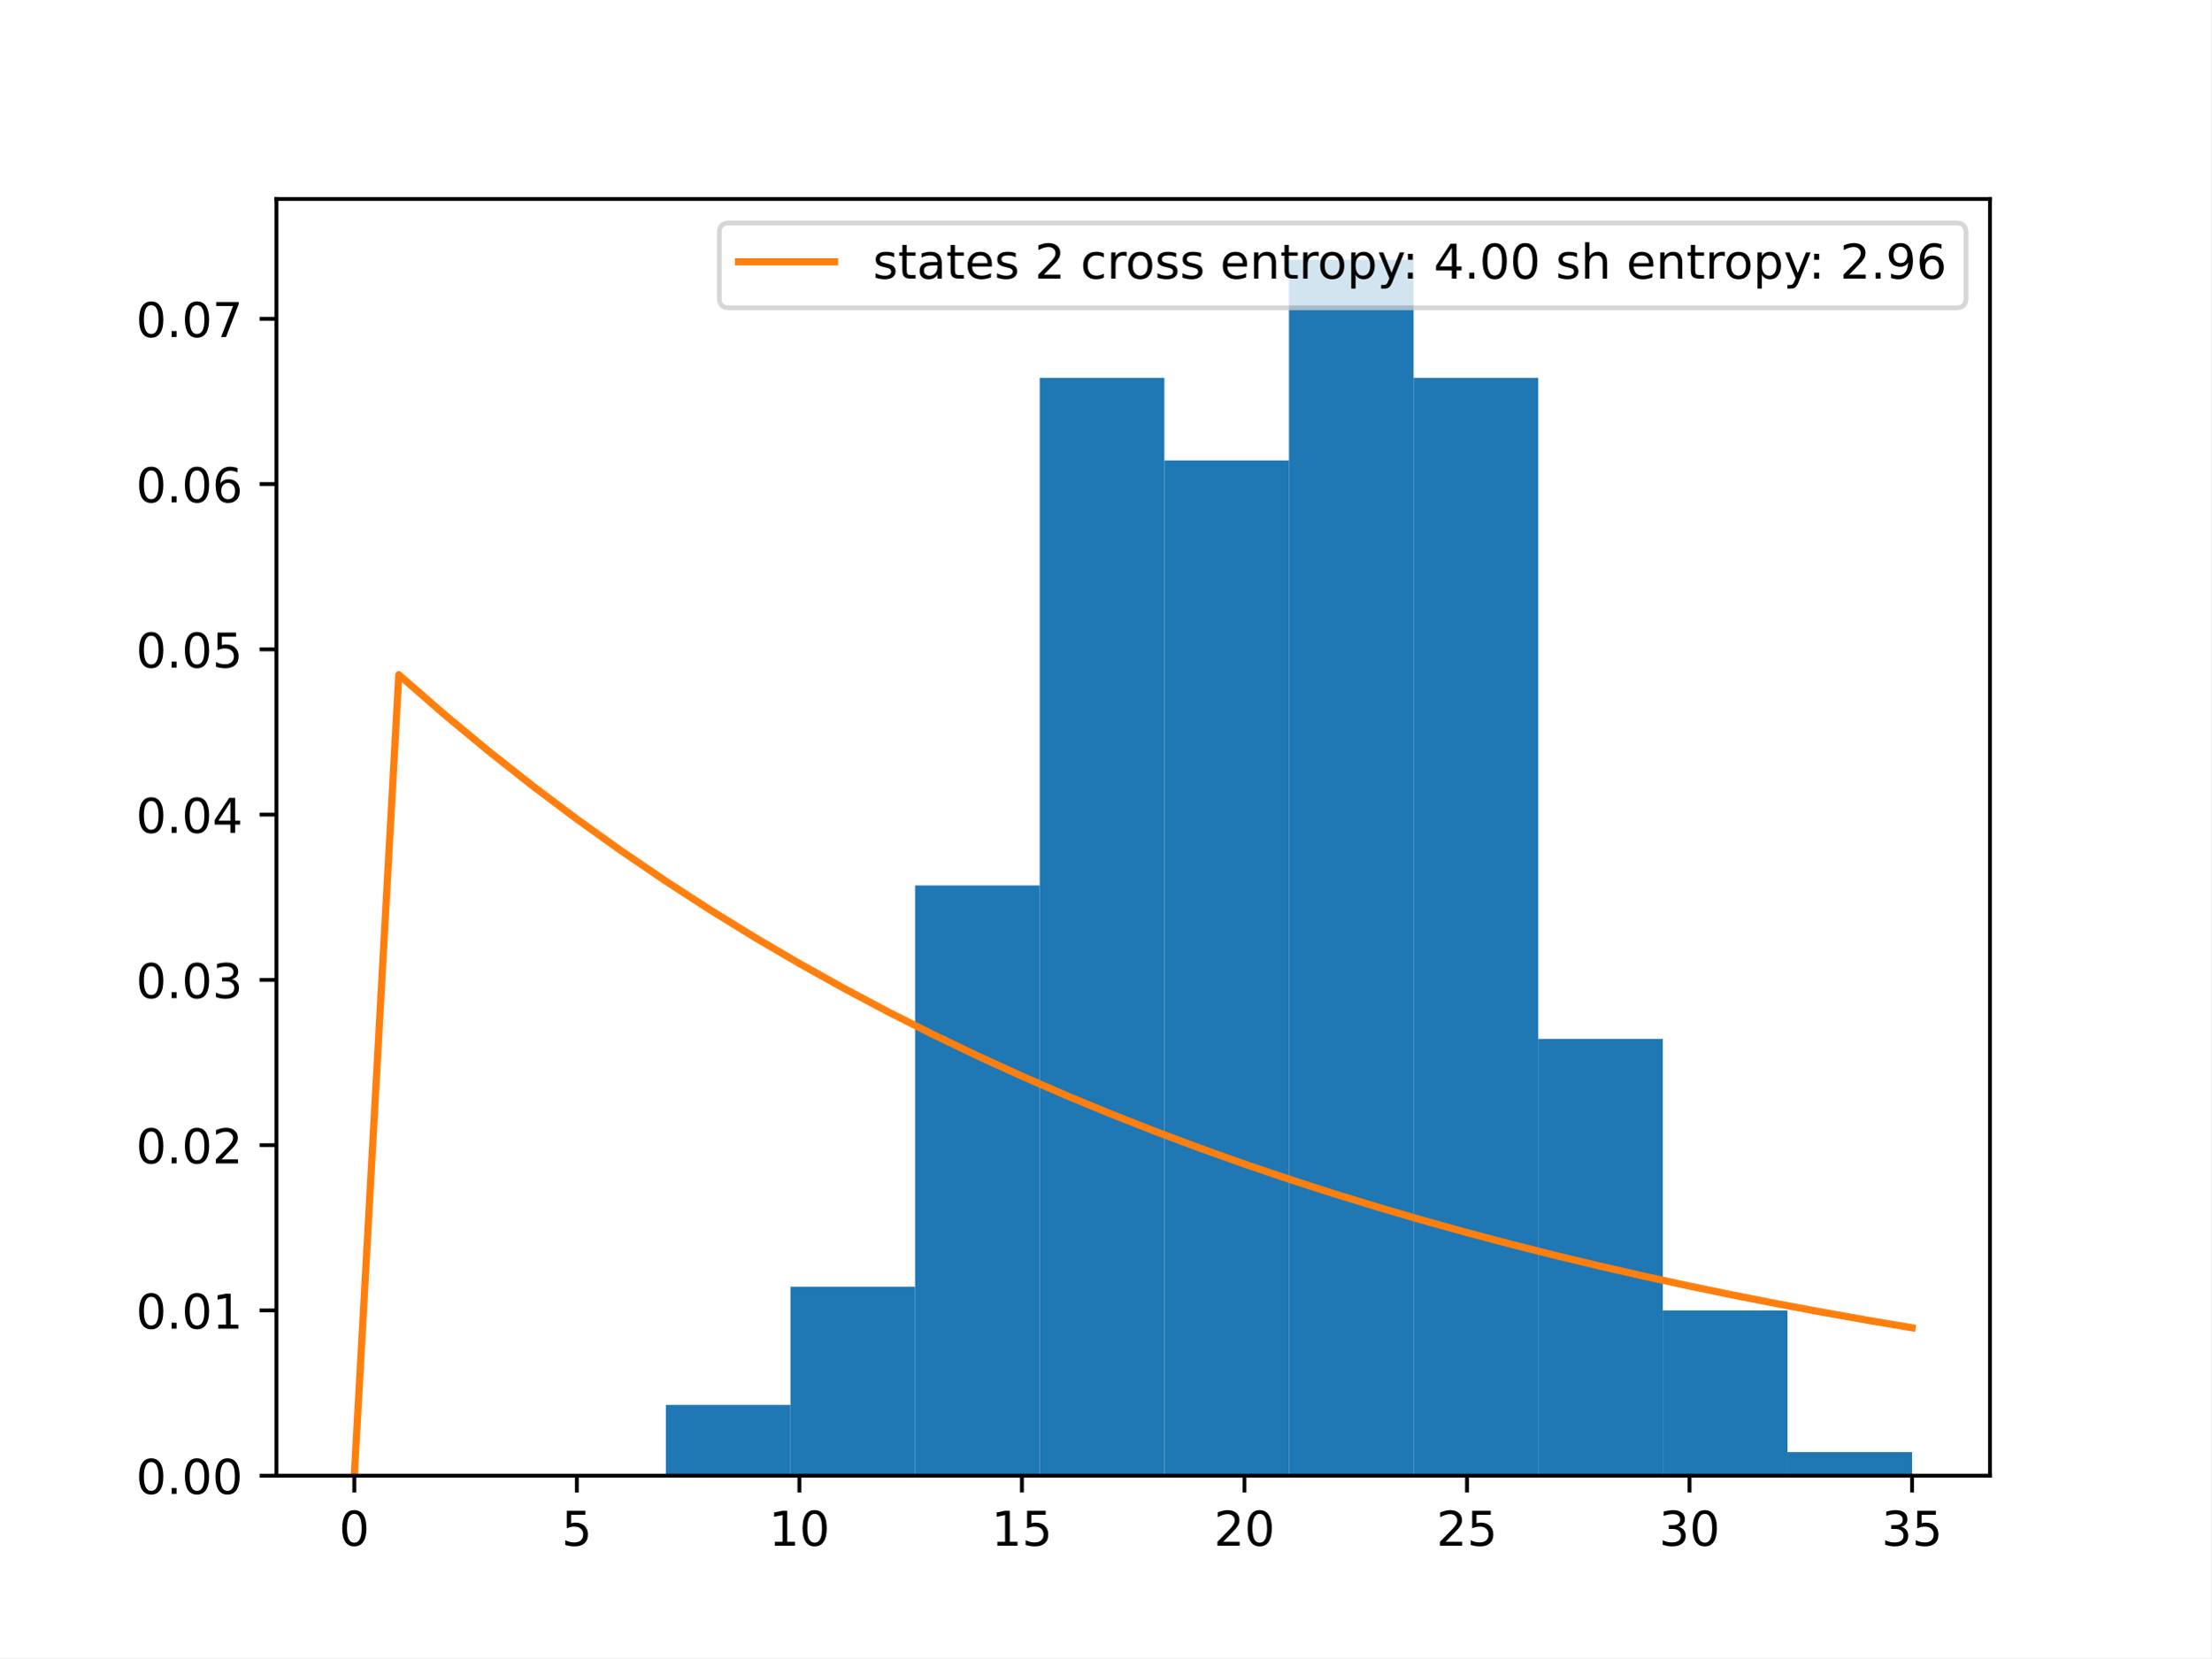
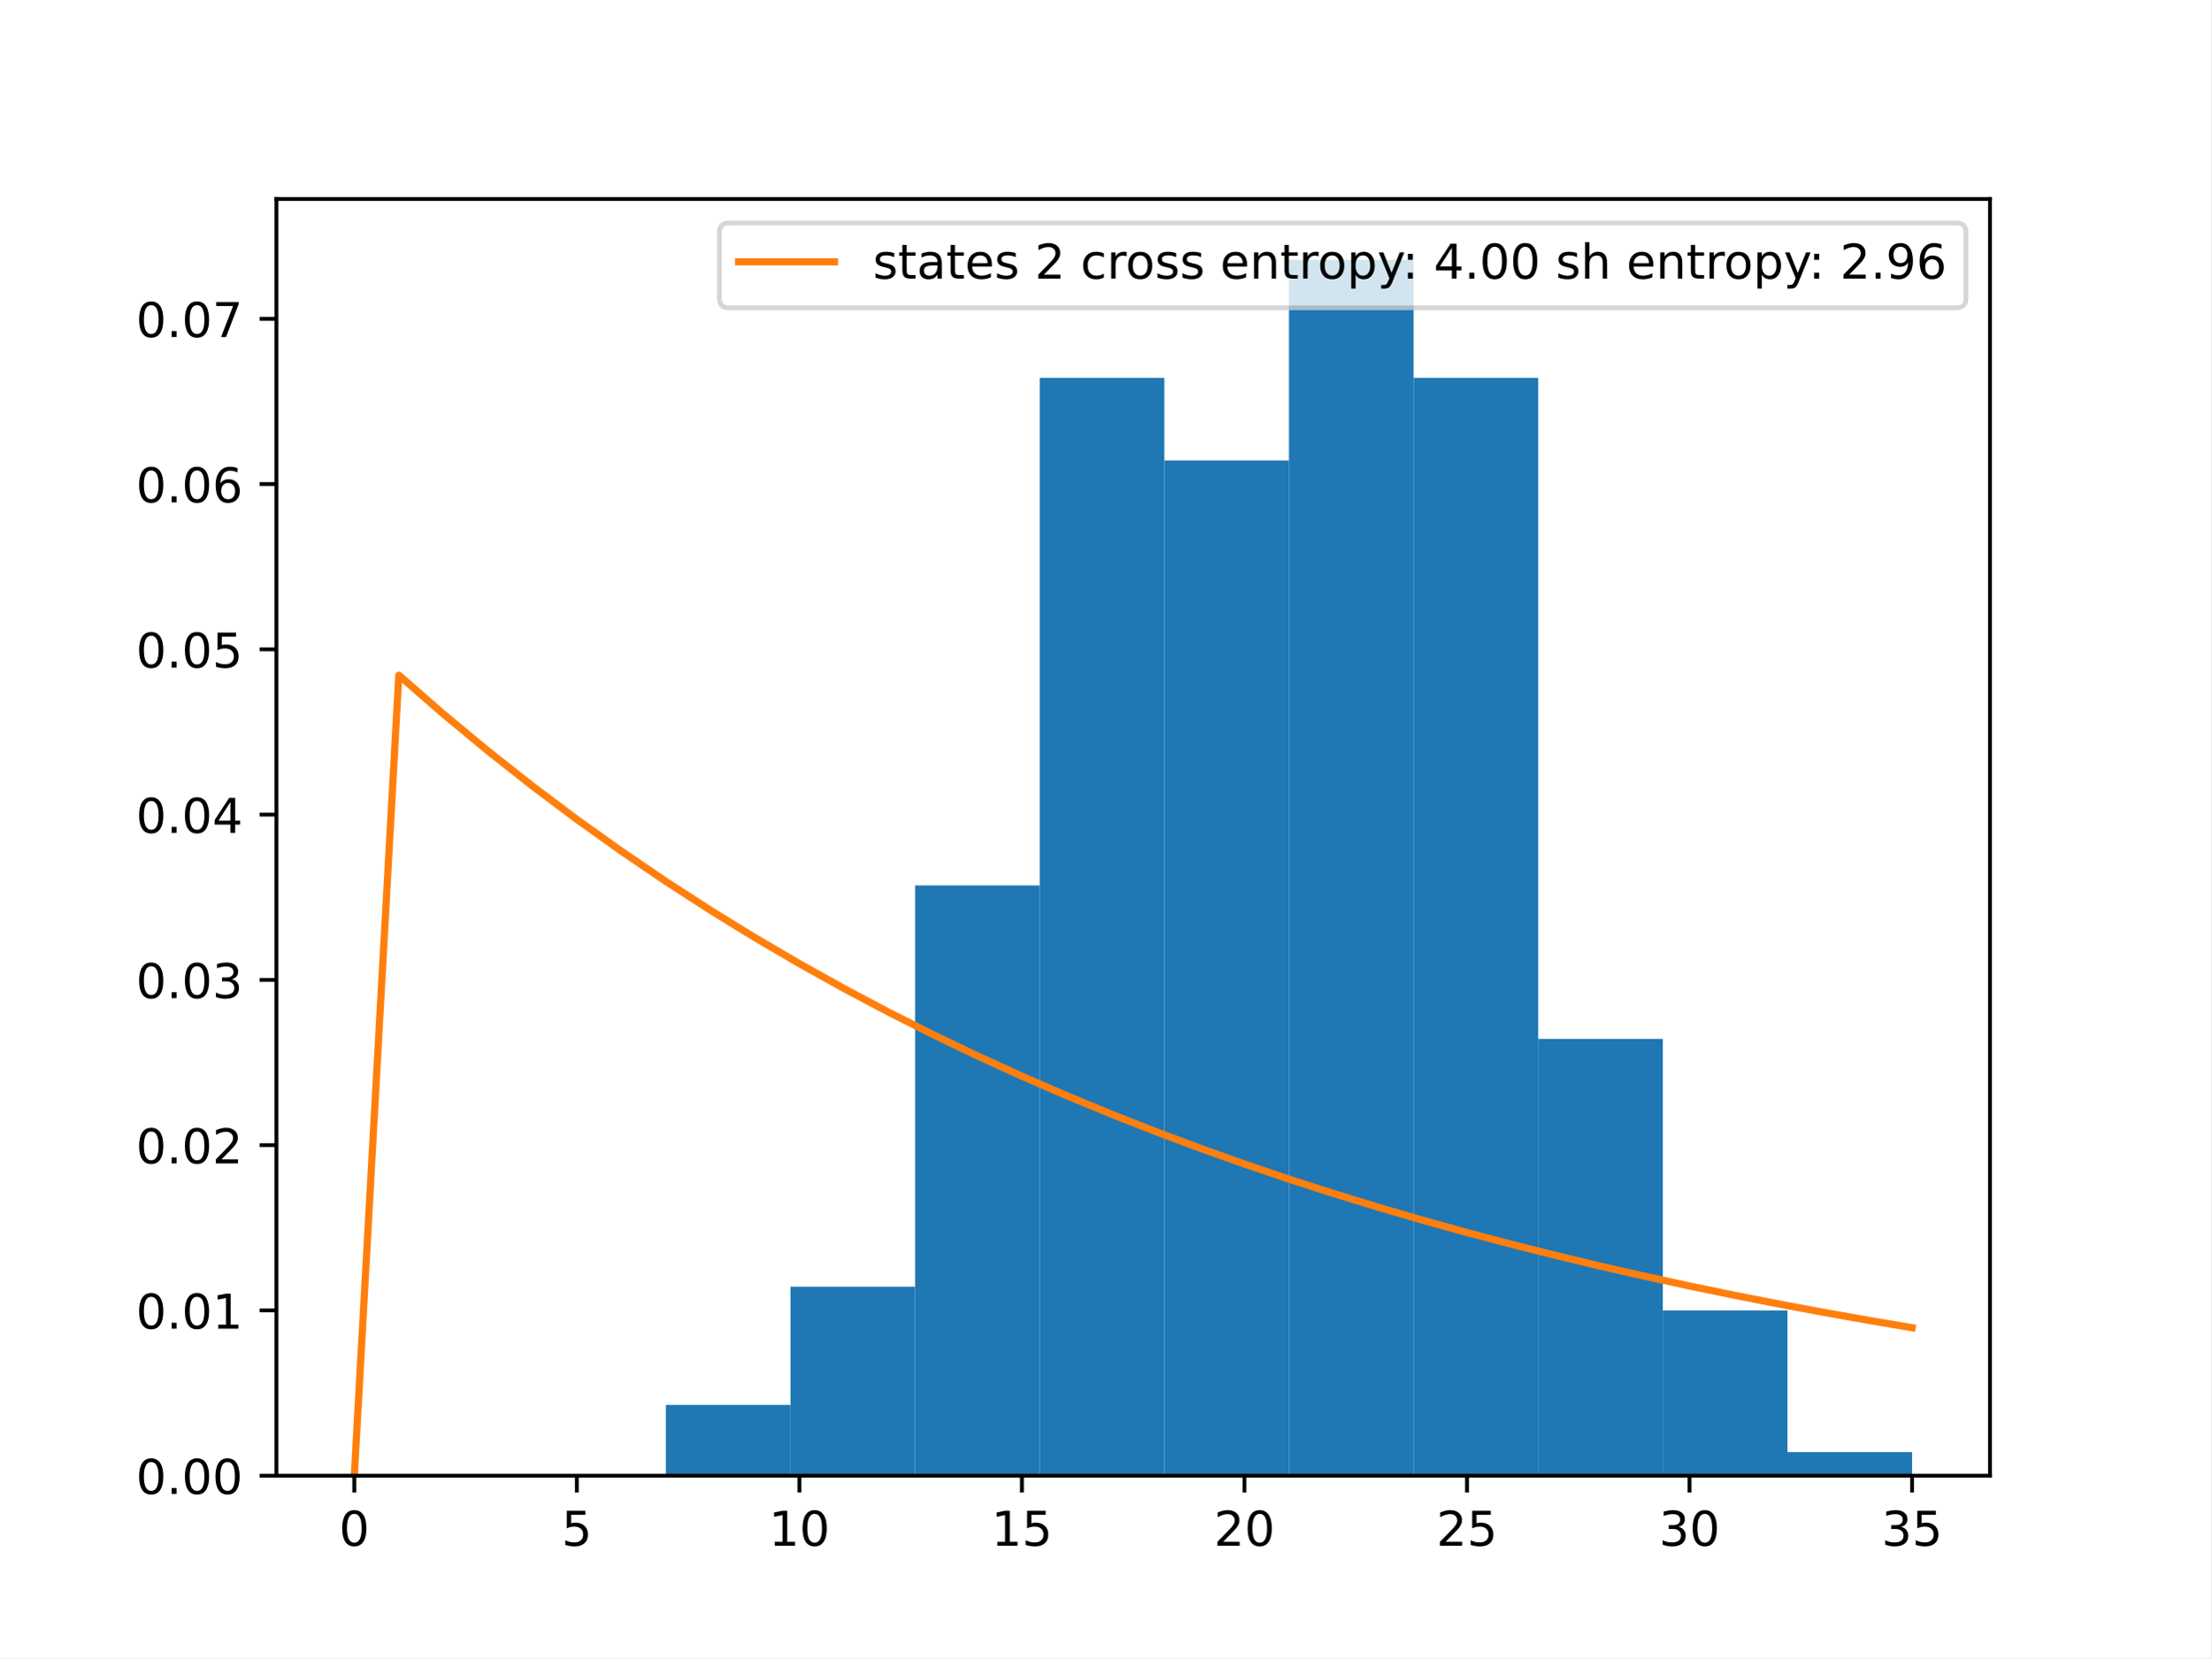
<svg xmlns="http://www.w3.org/2000/svg" xmlns:xlink="http://www.w3.org/1999/xlink" width="460.8pt" height="345.6pt" viewBox="0 0 460.8 345.6" version="1.1">
  <defs>
    <style type="text/css">*{stroke-linejoin: round; stroke-linecap: butt}</style>
  </defs>
  <g id="figure_1">
    <g id="patch_1">
      <path d="M 0 345.6  L 460.8 345.6  L 460.8 0  L 0 0  z " style="fill: #ffffff" />
    </g>
    <g id="axes_1">
      <g id="patch_2">
        <path d="M 57.6 307.584  L 414.72 307.584  L 414.72 41.472  L 57.6 41.472  z " style="fill: #ffffff" />
      </g>
      <g id="patch_3">
-         <path d="M 138.764 307.584  L 164.736 307.584  L 164.736 292.821  L 138.764 292.821  z " clip-path="url(#p21d760dafa)" style="fill: #1f77b4" />
+         <path d="M 138.764 307.584  L 164.736 307.584  L 164.736 292.821  L 138.764 292.821  z " clip-path="url(#p54629ae05d)" style="fill: #1f77b4" />
      </g>
      <g id="patch_4">
-         <path d="M 164.736 307.584  L 190.708 307.584  L 190.708 268.215  L 164.736 268.215  z " clip-path="url(#p21d760dafa)" style="fill: #1f77b4" />
+         <path d="M 164.736 307.584  L 190.708 307.584  L 190.708 268.215  L 164.736 268.215  z " clip-path="url(#p54629ae05d)" style="fill: #1f77b4" />
      </g>
      <g id="patch_5">
-         <path d="M 190.708 307.584  L 216.681 307.584  L 216.681 184.555  L 190.708 184.555  z " clip-path="url(#p21d760dafa)" style="fill: #1f77b4" />
+         <path d="M 190.708 307.584  L 216.681 307.584  L 216.681 184.555  L 190.708 184.555  z " clip-path="url(#p54629ae05d)" style="fill: #1f77b4" />
      </g>
      <g id="patch_6">
-         <path d="M 216.681 307.584  L 242.653 307.584  L 242.653 78.75  L 216.681 78.75  z " clip-path="url(#p21d760dafa)" style="fill: #1f77b4" />
+         <path d="M 216.681 307.584  L 242.653 307.584  L 242.653 78.75  L 216.681 78.75  z " clip-path="url(#p54629ae05d)" style="fill: #1f77b4" />
      </g>
      <g id="patch_7">
-         <path d="M 242.653 307.584  L 268.625 307.584  L 268.625 95.974  L 242.653 95.974  z " clip-path="url(#p21d760dafa)" style="fill: #1f77b4" />
+         <path d="M 242.653 307.584  L 268.625 307.584  L 268.625 95.974  L 242.653 95.974  z " clip-path="url(#p54629ae05d)" style="fill: #1f77b4" />
      </g>
      <g id="patch_8">
-         <path d="M 268.625 307.584  L 294.598 307.584  L 294.598 54.144  L 268.625 54.144  z " clip-path="url(#p21d760dafa)" style="fill: #1f77b4" />
+         <path d="M 268.625 307.584  L 294.598 307.584  L 294.598 54.144  L 268.625 54.144  z " clip-path="url(#p54629ae05d)" style="fill: #1f77b4" />
      </g>
      <g id="patch_9">
-         <path d="M 294.598 307.584  L 320.57 307.584  L 320.57 78.75  L 294.598 78.75  z " clip-path="url(#p21d760dafa)" style="fill: #1f77b4" />
+         <path d="M 294.598 307.584  L 320.57 307.584  L 320.57 78.75  L 294.598 78.75  z " clip-path="url(#p54629ae05d)" style="fill: #1f77b4" />
      </g>
      <g id="patch_10">
-         <path d="M 320.57 307.584  L 346.543 307.584  L 346.543 216.542  L 320.57 216.542  z " clip-path="url(#p21d760dafa)" style="fill: #1f77b4" />
+         <path d="M 320.57 307.584  L 346.543 307.584  L 346.543 216.542  L 320.57 216.542  z " clip-path="url(#p54629ae05d)" style="fill: #1f77b4" />
      </g>
      <g id="patch_11">
-         <path d="M 346.543 307.584  L 372.515 307.584  L 372.515 273.136  L 346.543 273.136  z " clip-path="url(#p21d760dafa)" style="fill: #1f77b4" />
+         <path d="M 346.543 307.584  L 372.515 307.584  L 372.515 273.136  L 346.543 273.136  z " clip-path="url(#p54629ae05d)" style="fill: #1f77b4" />
      </g>
      <g id="patch_12">
-         <path d="M 372.515 307.584  L 398.487 307.584  L 398.487 302.663  L 372.515 302.663  z " clip-path="url(#p21d760dafa)" style="fill: #1f77b4" />
+         <path d="M 372.515 307.584  L 398.487 307.584  L 398.487 302.663  L 372.515 302.663  z " clip-path="url(#p54629ae05d)" style="fill: #1f77b4" />
      </g>
      <g id="matplotlib.axis_1">
        <g id="xtick_1">
          <g id="line2d_1">
            <defs>
-               <path id="ma9434bed49" d="M 0 0  L 0 3.5  " style="stroke: #000000; stroke-width: 0.8" />
+               <path id="md9cc01bce8" d="M 0 0  L 0 3.5  " style="stroke: #000000; stroke-width: 0.8" />
            </defs>
            <g>
-               <use xlink:href="#ma9434bed49" x="73.833" y="307.584" style="stroke: #000000; stroke-width: 0.8" />
+               <use xlink:href="#md9cc01bce8" x="73.833" y="307.584" style="stroke: #000000; stroke-width: 0.8" />
            </g>
          </g>
          <g id="text_1">
            <g transform="translate(70.65148 322.1824) scale(0.1 -0.1)">
              <defs>
                <path id="DejaVuSans-30" d="M 2034 4250  Q 1547 4250 1301 3770  Q 1056 3291 1056 2328  Q 1056 1369 1301 889  Q 1547 409 2034 409  Q 2525 409 2770 889  Q 3016 1369 3016 2328  Q 3016 3291 2770 3770  Q 2525 4250 2034 4250  z M 2034 4750  Q 2819 4750 3233 4129  Q 3647 3509 3647 2328  Q 3647 1150 3233 529  Q 2819 -91 2034 -91  Q 1250 -91 836 529  Q 422 1150 422 2328  Q 422 3509 836 4129  Q 1250 4750 2034 4750  z " transform="scale(0.015625)" />
              </defs>
              <use xlink:href="#DejaVuSans-30" />
            </g>
          </g>
        </g>
        <g id="xtick_2">
          <g id="line2d_2">
            <g>
-               <use xlink:href="#ma9434bed49" x="120.212" y="307.584" style="stroke: #000000; stroke-width: 0.8" />
+               <use xlink:href="#md9cc01bce8" x="120.212" y="307.584" style="stroke: #000000; stroke-width: 0.8" />
            </g>
          </g>
          <g id="text_2">
            <g transform="translate(117.0307 322.1824) scale(0.1 -0.1)">
              <defs>
                <path id="DejaVuSans-35" d="M 691 4666  L 3169 4666  L 3169 4134  L 1269 4134  L 1269 2991  Q 1406 3038 1543 3061  Q 1681 3084 1819 3084  Q 2600 3084 3056 2656  Q 3513 2228 3513 1497  Q 3513 744 3044 326  Q 2575 -91 1722 -91  Q 1428 -91 1123 -41  Q 819 9 494 109  L 494 744  Q 775 591 1075 516  Q 1375 441 1709 441  Q 2250 441 2565 725  Q 2881 1009 2881 1497  Q 2881 1984 2565 2268  Q 2250 2553 1709 2553  Q 1456 2553 1204 2497  Q 953 2441 691 2322  L 691 4666  z " transform="scale(0.015625)" />
              </defs>
              <use xlink:href="#DejaVuSans-35" />
            </g>
          </g>
        </g>
        <g id="xtick_3">
          <g id="line2d_3">
            <g>
-               <use xlink:href="#ma9434bed49" x="166.591" y="307.584" style="stroke: #000000; stroke-width: 0.8" />
+               <use xlink:href="#md9cc01bce8" x="166.591" y="307.584" style="stroke: #000000; stroke-width: 0.8" />
            </g>
          </g>
          <g id="text_3">
            <g transform="translate(160.2287 322.1824) scale(0.1 -0.1)">
              <defs>
                <path id="DejaVuSans-31" d="M 794 531  L 1825 531  L 1825 4091  L 703 3866  L 703 4441  L 1819 4666  L 2450 4666  L 2450 531  L 3481 531  L 3481 0  L 794 0  L 794 531  z " transform="scale(0.015625)" />
              </defs>
              <use xlink:href="#DejaVuSans-31" />
              <use xlink:href="#DejaVuSans-30" x="63.623" />
            </g>
          </g>
        </g>
        <g id="xtick_4">
          <g id="line2d_4">
            <g>
-               <use xlink:href="#ma9434bed49" x="212.97" y="307.584" style="stroke: #000000; stroke-width: 0.8" />
+               <use xlink:href="#md9cc01bce8" x="212.97" y="307.584" style="stroke: #000000; stroke-width: 0.8" />
            </g>
          </g>
          <g id="text_4">
            <g transform="translate(206.6079 322.1824) scale(0.1 -0.1)">
              <use xlink:href="#DejaVuSans-31" />
              <use xlink:href="#DejaVuSans-35" x="63.623" />
            </g>
          </g>
        </g>
        <g id="xtick_5">
          <g id="line2d_5">
            <g>
-               <use xlink:href="#ma9434bed49" x="259.35" y="307.584" style="stroke: #000000; stroke-width: 0.8" />
+               <use xlink:href="#md9cc01bce8" x="259.35" y="307.584" style="stroke: #000000; stroke-width: 0.8" />
            </g>
          </g>
          <g id="text_5">
            <g transform="translate(252.9871 322.1824) scale(0.1 -0.1)">
              <defs>
                <path id="DejaVuSans-32" d="M 1228 531  L 3431 531  L 3431 0  L 469 0  L 469 531  Q 828 903 1448 1529  Q 2069 2156 2228 2338  Q 2531 2678 2651 2914  Q 2772 3150 2772 3378  Q 2772 3750 2511 3984  Q 2250 4219 1831 4219  Q 1534 4219 1204 4116  Q 875 4013 500 3803  L 500 4441  Q 881 4594 1212 4672  Q 1544 4750 1819 4750  Q 2544 4750 2975 4387  Q 3406 4025 3406 3419  Q 3406 3131 3298 2873  Q 3191 2616 2906 2266  Q 2828 2175 2409 1742  Q 1991 1309 1228 531  z " transform="scale(0.015625)" />
              </defs>
              <use xlink:href="#DejaVuSans-32" />
              <use xlink:href="#DejaVuSans-30" x="63.623" />
            </g>
          </g>
        </g>
        <g id="xtick_6">
          <g id="line2d_6">
            <g>
-               <use xlink:href="#ma9434bed49" x="305.729" y="307.584" style="stroke: #000000; stroke-width: 0.8" />
+               <use xlink:href="#md9cc01bce8" x="305.729" y="307.584" style="stroke: #000000; stroke-width: 0.8" />
            </g>
          </g>
          <g id="text_6">
            <g transform="translate(299.3663 322.1824) scale(0.1 -0.1)">
              <use xlink:href="#DejaVuSans-32" />
              <use xlink:href="#DejaVuSans-35" x="63.623" />
            </g>
          </g>
        </g>
        <g id="xtick_7">
          <g id="line2d_7">
            <g>
-               <use xlink:href="#ma9434bed49" x="352.108" y="307.584" style="stroke: #000000; stroke-width: 0.8" />
+               <use xlink:href="#md9cc01bce8" x="352.108" y="307.584" style="stroke: #000000; stroke-width: 0.8" />
            </g>
          </g>
          <g id="text_7">
            <g transform="translate(345.7456 322.1824) scale(0.1 -0.1)">
              <defs>
                <path id="DejaVuSans-33" d="M 2597 2516  Q 3050 2419 3304 2112  Q 3559 1806 3559 1356  Q 3559 666 3084 287  Q 2609 -91 1734 -91  Q 1441 -91 1130 -33  Q 819 25 488 141  L 488 750  Q 750 597 1062 519  Q 1375 441 1716 441  Q 2309 441 2620 675  Q 2931 909 2931 1356  Q 2931 1769 2642 2001  Q 2353 2234 1838 2234  L 1294 2234  L 1294 2753  L 1863 2753  Q 2328 2753 2575 2939  Q 2822 3125 2822 3475  Q 2822 3834 2567 4026  Q 2313 4219 1838 4219  Q 1578 4219 1281 4162  Q 984 4106 628 3988  L 628 4550  Q 988 4650 1302 4700  Q 1616 4750 1894 4750  Q 2613 4750 3031 4423  Q 3450 4097 3450 3541  Q 3450 3153 3228 2886  Q 3006 2619 2597 2516  z " transform="scale(0.015625)" />
              </defs>
              <use xlink:href="#DejaVuSans-33" />
              <use xlink:href="#DejaVuSans-30" x="63.623" />
            </g>
          </g>
        </g>
        <g id="xtick_8">
          <g id="line2d_8">
            <g>
-               <use xlink:href="#ma9434bed49" x="398.487" y="307.584" style="stroke: #000000; stroke-width: 0.8" />
+               <use xlink:href="#md9cc01bce8" x="398.487" y="307.584" style="stroke: #000000; stroke-width: 0.8" />
            </g>
          </g>
          <g id="text_8">
            <g transform="translate(392.1248 322.1824) scale(0.1 -0.1)">
              <use xlink:href="#DejaVuSans-33" />
              <use xlink:href="#DejaVuSans-35" x="63.623" />
            </g>
          </g>
        </g>
      </g>
      <g id="matplotlib.axis_2">
        <g id="ytick_1">
          <g id="line2d_9">
            <defs>
-               <path id="m28b601e8d0" d="M 0 0  L -3.5 0  " style="stroke: #000000; stroke-width: 0.8" />
+               <path id="m43caa43193" d="M 0 0  L -3.5 0  " style="stroke: #000000; stroke-width: 0.8" />
            </defs>
            <g>
-               <use xlink:href="#m28b601e8d0" x="57.6" y="307.584" style="stroke: #000000; stroke-width: 0.8" />
+               <use xlink:href="#m43caa43193" x="57.6" y="307.584" style="stroke: #000000; stroke-width: 0.8" />
            </g>
          </g>
          <g id="text_9">
            <g transform="translate(28.33438 311.3832) scale(0.1 -0.1)">
              <defs>
                <path id="DejaVuSans-2e" d="M 684 794  L 1344 794  L 1344 0  L 684 0  L 684 794  z " transform="scale(0.015625)" />
              </defs>
              <use xlink:href="#DejaVuSans-30" />
              <use xlink:href="#DejaVuSans-2e" x="63.623" />
              <use xlink:href="#DejaVuSans-30" x="95.41" />
              <use xlink:href="#DejaVuSans-30" x="159.033" />
            </g>
          </g>
        </g>
        <g id="ytick_2">
          <g id="line2d_10">
            <g>
-               <use xlink:href="#m28b601e8d0" x="57.6" y="273.136" style="stroke: #000000; stroke-width: 0.8" />
+               <use xlink:href="#m43caa43193" x="57.6" y="273.136" style="stroke: #000000; stroke-width: 0.8" />
            </g>
          </g>
          <g id="text_10">
            <g transform="translate(28.33438 276.9351) scale(0.1 -0.1)">
              <use xlink:href="#DejaVuSans-30" />
              <use xlink:href="#DejaVuSans-2e" x="63.623" />
              <use xlink:href="#DejaVuSans-30" x="95.41" />
              <use xlink:href="#DejaVuSans-31" x="159.033" />
            </g>
          </g>
        </g>
        <g id="ytick_3">
          <g id="line2d_11">
            <g>
-               <use xlink:href="#m28b601e8d0" x="57.6" y="238.688" style="stroke: #000000; stroke-width: 0.8" />
+               <use xlink:href="#m43caa43193" x="57.6" y="238.688" style="stroke: #000000; stroke-width: 0.8" />
            </g>
          </g>
          <g id="text_11">
            <g transform="translate(28.33438 242.4869) scale(0.1 -0.1)">
              <use xlink:href="#DejaVuSans-30" />
              <use xlink:href="#DejaVuSans-2e" x="63.623" />
              <use xlink:href="#DejaVuSans-30" x="95.41" />
              <use xlink:href="#DejaVuSans-32" x="159.033" />
            </g>
          </g>
        </g>
        <g id="ytick_4">
          <g id="line2d_12">
            <g>
-               <use xlink:href="#m28b601e8d0" x="57.6" y="204.24" style="stroke: #000000; stroke-width: 0.8" />
+               <use xlink:href="#m43caa43193" x="57.6" y="204.24" style="stroke: #000000; stroke-width: 0.8" />
            </g>
          </g>
          <g id="text_12">
            <g transform="translate(28.33438 208.0388) scale(0.1 -0.1)">
              <use xlink:href="#DejaVuSans-30" />
              <use xlink:href="#DejaVuSans-2e" x="63.623" />
              <use xlink:href="#DejaVuSans-30" x="95.41" />
              <use xlink:href="#DejaVuSans-33" x="159.033" />
            </g>
          </g>
        </g>
        <g id="ytick_5">
          <g id="line2d_13">
            <g>
-               <use xlink:href="#m28b601e8d0" x="57.6" y="169.791" style="stroke: #000000; stroke-width: 0.8" />
+               <use xlink:href="#m43caa43193" x="57.6" y="169.791" style="stroke: #000000; stroke-width: 0.8" />
            </g>
          </g>
          <g id="text_13">
            <g transform="translate(28.33438 173.5906) scale(0.1 -0.1)">
              <defs>
                <path id="DejaVuSans-34" d="M 2419 4116  L 825 1625  L 2419 1625  L 2419 4116  z M 2253 4666  L 3047 4666  L 3047 1625  L 3713 1625  L 3713 1100  L 3047 1100  L 3047 0  L 2419 0  L 2419 1100  L 313 1100  L 313 1709  L 2253 4666  z " transform="scale(0.015625)" />
              </defs>
              <use xlink:href="#DejaVuSans-30" />
              <use xlink:href="#DejaVuSans-2e" x="63.623" />
              <use xlink:href="#DejaVuSans-30" x="95.41" />
              <use xlink:href="#DejaVuSans-34" x="159.033" />
            </g>
          </g>
        </g>
        <g id="ytick_6">
          <g id="line2d_14">
            <g>
-               <use xlink:href="#m28b601e8d0" x="57.6" y="135.343" style="stroke: #000000; stroke-width: 0.8" />
+               <use xlink:href="#m43caa43193" x="57.6" y="135.343" style="stroke: #000000; stroke-width: 0.8" />
            </g>
          </g>
          <g id="text_14">
            <g transform="translate(28.33438 139.1424) scale(0.1 -0.1)">
              <use xlink:href="#DejaVuSans-30" />
              <use xlink:href="#DejaVuSans-2e" x="63.623" />
              <use xlink:href="#DejaVuSans-30" x="95.41" />
              <use xlink:href="#DejaVuSans-35" x="159.033" />
            </g>
          </g>
        </g>
        <g id="ytick_7">
          <g id="line2d_15">
            <g>
-               <use xlink:href="#m28b601e8d0" x="57.6" y="100.895" style="stroke: #000000; stroke-width: 0.8" />
+               <use xlink:href="#m43caa43193" x="57.6" y="100.895" style="stroke: #000000; stroke-width: 0.8" />
            </g>
          </g>
          <g id="text_15">
            <g transform="translate(28.33438 104.6943) scale(0.1 -0.1)">
              <defs>
                <path id="DejaVuSans-36" d="M 2113 2584  Q 1688 2584 1439 2293  Q 1191 2003 1191 1497  Q 1191 994 1439 701  Q 1688 409 2113 409  Q 2538 409 2786 701  Q 3034 994 3034 1497  Q 3034 2003 2786 2293  Q 2538 2584 2113 2584  z M 3366 4563  L 3366 3988  Q 3128 4100 2886 4159  Q 2644 4219 2406 4219  Q 1781 4219 1451 3797  Q 1122 3375 1075 2522  Q 1259 2794 1537 2939  Q 1816 3084 2150 3084  Q 2853 3084 3261 2657  Q 3669 2231 3669 1497  Q 3669 778 3244 343  Q 2819 -91 2113 -91  Q 1303 -91 875 529  Q 447 1150 447 2328  Q 447 3434 972 4092  Q 1497 4750 2381 4750  Q 2619 4750 2861 4703  Q 3103 4656 3366 4563  z " transform="scale(0.015625)" />
              </defs>
              <use xlink:href="#DejaVuSans-30" />
              <use xlink:href="#DejaVuSans-2e" x="63.623" />
              <use xlink:href="#DejaVuSans-30" x="95.41" />
              <use xlink:href="#DejaVuSans-36" x="159.033" />
            </g>
          </g>
        </g>
        <g id="ytick_8">
          <g id="line2d_16">
            <g>
-               <use xlink:href="#m28b601e8d0" x="57.6" y="66.447" style="stroke: #000000; stroke-width: 0.8" />
+               <use xlink:href="#m43caa43193" x="57.6" y="66.447" style="stroke: #000000; stroke-width: 0.8" />
            </g>
          </g>
          <g id="text_16">
            <g transform="translate(28.33438 70.24613) scale(0.1 -0.1)">
              <defs>
                <path id="DejaVuSans-37" d="M 525 4666  L 3525 4666  L 3525 4397  L 1831 0  L 1172 0  L 2766 4134  L 525 4134  L 525 4666  z " transform="scale(0.015625)" />
              </defs>
              <use xlink:href="#DejaVuSans-30" />
              <use xlink:href="#DejaVuSans-2e" x="63.623" />
              <use xlink:href="#DejaVuSans-30" x="95.41" />
              <use xlink:href="#DejaVuSans-37" x="159.033" />
            </g>
          </g>
        </g>
      </g>
      <g id="line2d_17">
-         <path d="M 73.833 307.584  L 83.109 140.63  L 92.384 148.722  L 101.66 156.423  L 110.936 163.75  L 120.212 170.721  L 129.488 177.355  L 138.764 183.667  L 148.039 189.674  L 157.315 195.389  L 166.591 200.827  L 175.867 206.002  L 185.143 210.926  L 194.419 215.611  L 203.695 220.069  L 212.97 224.311  L 222.246 228.347  L 231.522 232.188  L 240.798 235.842  L 250.074 239.32  L 259.35 242.629  L 268.625 245.777  L 277.901 248.773  L 287.177 251.623  L 296.453 254.336  L 305.729 256.917  L 315.005 259.373  L 324.281 261.71  L 333.556 263.933  L 342.832 266.049  L 352.108 268.062  L 361.384 269.978  L 370.66 271.801  L 379.936 273.535  L 389.211 275.186  L 398.487 276.756  " clip-path="url(#p21d760dafa)" style="fill: none; stroke: #ff7f0e; stroke-width: 1.5; stroke-linecap: square" />
+         <path d="M 73.833 307.584  L 83.109 140.727  L 92.384 148.809  L 101.66 156.5  L 110.936 163.818  L 120.212 170.781  L 129.488 177.408  L 138.764 183.713  L 148.039 189.713  L 157.315 195.423  L 166.591 200.855  L 175.867 206.025  L 185.143 210.944  L 194.419 215.625  L 203.695 220.08  L 212.97 224.318  L 222.246 228.351  L 231.522 232.189  L 240.798 235.841  L 250.074 239.316  L 259.35 242.623  L 268.625 245.769  L 277.901 248.763  L 287.177 251.613  L 296.453 254.324  L 305.729 256.904  L 315.005 259.358  L 324.281 261.694  L 333.556 263.917  L 342.832 266.032  L 352.108 268.045  L 361.384 269.96  L 370.66 271.782  L 379.936 273.517  L 389.211 275.167  L 398.487 276.737  " clip-path="url(#p54629ae05d)" style="fill: none; stroke: #ff7f0e; stroke-width: 1.5; stroke-linecap: square" />
      </g>
      <g id="patch_13">
        <path d="M 57.6 307.584  L 57.6 41.472  " style="fill: none; stroke: #000000; stroke-width: 0.8; stroke-linejoin: miter; stroke-linecap: square" />
      </g>
      <g id="patch_14">
        <path d="M 414.72 307.584  L 414.72 41.472  " style="fill: none; stroke: #000000; stroke-width: 0.8; stroke-linejoin: miter; stroke-linecap: square" />
      </g>
      <g id="patch_15">
        <path d="M 57.6 307.584  L 414.72 307.584  " style="fill: none; stroke: #000000; stroke-width: 0.8; stroke-linejoin: miter; stroke-linecap: square" />
      </g>
      <g id="patch_16">
        <path d="M 57.6 41.472  L 414.72 41.472  " style="fill: none; stroke: #000000; stroke-width: 0.8; stroke-linejoin: miter; stroke-linecap: square" />
      </g>
      <g id="legend_1">
        <g id="patch_17">
          <path d="M 151.917 64.15  L 407.72 64.15  Q 409.72 64.15 409.72 62.15  L 409.72 48.472  Q 409.72 46.472 407.72 46.472  L 151.917 46.472  Q 149.917 46.472 149.917 48.472  L 149.917 62.15  Q 149.917 64.15 151.917 64.15  z " style="fill: #ffffff; opacity: 0.8; stroke: #cccccc; stroke-linejoin: miter" />
        </g>
        <g id="line2d_18">
          <path d="M 153.917 54.57  L 163.917 54.57  L 173.917 54.57  " style="fill: none; stroke: #ff7f0e; stroke-width: 1.5; stroke-linecap: square" />
        </g>
        <g id="text_17">
          <g transform="translate(181.9169 58.07044) scale(0.1 -0.1)">
            <defs>
              <path id="DejaVuSans-73" d="M 2834 3397  L 2834 2853  Q 2591 2978 2328 3040  Q 2066 3103 1784 3103  Q 1356 3103 1142 2972  Q 928 2841 928 2578  Q 928 2378 1081 2264  Q 1234 2150 1697 2047  L 1894 2003  Q 2506 1872 2764 1633  Q 3022 1394 3022 966  Q 3022 478 2636 193  Q 2250 -91 1575 -91  Q 1294 -91 989 -36  Q 684 19 347 128  L 347 722  Q 666 556 975 473  Q 1284 391 1588 391  Q 1994 391 2212 530  Q 2431 669 2431 922  Q 2431 1156 2273 1281  Q 2116 1406 1581 1522  L 1381 1569  Q 847 1681 609 1914  Q 372 2147 372 2553  Q 372 3047 722 3315  Q 1072 3584 1716 3584  Q 2034 3584 2315 3537  Q 2597 3491 2834 3397  z " transform="scale(0.015625)" />
              <path id="DejaVuSans-74" d="M 1172 4494  L 1172 3500  L 2356 3500  L 2356 3053  L 1172 3053  L 1172 1153  Q 1172 725 1289 603  Q 1406 481 1766 481  L 2356 481  L 2356 0  L 1766 0  Q 1100 0 847 248  Q 594 497 594 1153  L 594 3053  L 172 3053  L 172 3500  L 594 3500  L 594 4494  L 1172 4494  z " transform="scale(0.015625)" />
              <path id="DejaVuSans-61" d="M 2194 1759  Q 1497 1759 1228 1600  Q 959 1441 959 1056  Q 959 750 1161 570  Q 1363 391 1709 391  Q 2188 391 2477 730  Q 2766 1069 2766 1631  L 2766 1759  L 2194 1759  z M 3341 1997  L 3341 0  L 2766 0  L 2766 531  Q 2569 213 2275 61  Q 1981 -91 1556 -91  Q 1019 -91 701 211  Q 384 513 384 1019  Q 384 1609 779 1909  Q 1175 2209 1959 2209  L 2766 2209  L 2766 2266  Q 2766 2663 2505 2880  Q 2244 3097 1772 3097  Q 1472 3097 1187 3025  Q 903 2953 641 2809  L 641 3341  Q 956 3463 1253 3523  Q 1550 3584 1831 3584  Q 2591 3584 2966 3190  Q 3341 2797 3341 1997  z " transform="scale(0.015625)" />
              <path id="DejaVuSans-65" d="M 3597 1894  L 3597 1613  L 953 1613  Q 991 1019 1311 708  Q 1631 397 2203 397  Q 2534 397 2845 478  Q 3156 559 3463 722  L 3463 178  Q 3153 47 2828 -22  Q 2503 -91 2169 -91  Q 1331 -91 842 396  Q 353 884 353 1716  Q 353 2575 817 3079  Q 1281 3584 2069 3584  Q 2775 3584 3186 3129  Q 3597 2675 3597 1894  z M 3022 2063  Q 3016 2534 2758 2815  Q 2500 3097 2075 3097  Q 1594 3097 1305 2825  Q 1016 2553 972 2059  L 3022 2063  z " transform="scale(0.015625)" />
              <path id="DejaVuSans-20" transform="scale(0.015625)" />
              <path id="DejaVuSans-63" d="M 3122 3366  L 3122 2828  Q 2878 2963 2633 3030  Q 2388 3097 2138 3097  Q 1578 3097 1268 2742  Q 959 2388 959 1747  Q 959 1106 1268 751  Q 1578 397 2138 397  Q 2388 397 2633 464  Q 2878 531 3122 666  L 3122 134  Q 2881 22 2623 -34  Q 2366 -91 2075 -91  Q 1284 -91 818 406  Q 353 903 353 1747  Q 353 2603 823 3093  Q 1294 3584 2113 3584  Q 2378 3584 2631 3529  Q 2884 3475 3122 3366  z " transform="scale(0.015625)" />
              <path id="DejaVuSans-72" d="M 2631 2963  Q 2534 3019 2420 3045  Q 2306 3072 2169 3072  Q 1681 3072 1420 2755  Q 1159 2438 1159 1844  L 1159 0  L 581 0  L 581 3500  L 1159 3500  L 1159 2956  Q 1341 3275 1631 3429  Q 1922 3584 2338 3584  Q 2397 3584 2469 3576  Q 2541 3569 2628 3553  L 2631 2963  z " transform="scale(0.015625)" />
              <path id="DejaVuSans-6f" d="M 1959 3097  Q 1497 3097 1228 2736  Q 959 2375 959 1747  Q 959 1119 1226 758  Q 1494 397 1959 397  Q 2419 397 2687 759  Q 2956 1122 2956 1747  Q 2956 2369 2687 2733  Q 2419 3097 1959 3097  z M 1959 3584  Q 2709 3584 3137 3096  Q 3566 2609 3566 1747  Q 3566 888 3137 398  Q 2709 -91 1959 -91  Q 1206 -91 779 398  Q 353 888 353 1747  Q 353 2609 779 3096  Q 1206 3584 1959 3584  z " transform="scale(0.015625)" />
              <path id="DejaVuSans-6e" d="M 3513 2113  L 3513 0  L 2938 0  L 2938 2094  Q 2938 2591 2744 2837  Q 2550 3084 2163 3084  Q 1697 3084 1428 2787  Q 1159 2491 1159 1978  L 1159 0  L 581 0  L 581 3500  L 1159 3500  L 1159 2956  Q 1366 3272 1645 3428  Q 1925 3584 2291 3584  Q 2894 3584 3203 3211  Q 3513 2838 3513 2113  z " transform="scale(0.015625)" />
              <path id="DejaVuSans-70" d="M 1159 525  L 1159 -1331  L 581 -1331  L 581 3500  L 1159 3500  L 1159 2969  Q 1341 3281 1617 3432  Q 1894 3584 2278 3584  Q 2916 3584 3314 3078  Q 3713 2572 3713 1747  Q 3713 922 3314 415  Q 2916 -91 2278 -91  Q 1894 -91 1617 61  Q 1341 213 1159 525  z M 3116 1747  Q 3116 2381 2855 2742  Q 2594 3103 2138 3103  Q 1681 3103 1420 2742  Q 1159 2381 1159 1747  Q 1159 1113 1420 752  Q 1681 391 2138 391  Q 2594 391 2855 752  Q 3116 1113 3116 1747  z " transform="scale(0.015625)" />
              <path id="DejaVuSans-79" d="M 2059 -325  Q 1816 -950 1584 -1140  Q 1353 -1331 966 -1331  L 506 -1331  L 506 -850  L 844 -850  Q 1081 -850 1212 -737  Q 1344 -625 1503 -206  L 1606 56  L 191 3500  L 800 3500  L 1894 763  L 2988 3500  L 3597 3500  L 2059 -325  z " transform="scale(0.015625)" />
              <path id="DejaVuSans-3a" d="M 750 794  L 1409 794  L 1409 0  L 750 0  L 750 794  z M 750 3309  L 1409 3309  L 1409 2516  L 750 2516  L 750 3309  z " transform="scale(0.015625)" />
              <path id="DejaVuSans-68" d="M 3513 2113  L 3513 0  L 2938 0  L 2938 2094  Q 2938 2591 2744 2837  Q 2550 3084 2163 3084  Q 1697 3084 1428 2787  Q 1159 2491 1159 1978  L 1159 0  L 581 0  L 581 4863  L 1159 4863  L 1159 2956  Q 1366 3272 1645 3428  Q 1925 3584 2291 3584  Q 2894 3584 3203 3211  Q 3513 2838 3513 2113  z " transform="scale(0.015625)" />
              <path id="DejaVuSans-39" d="M 703 97  L 703 672  Q 941 559 1184 500  Q 1428 441 1663 441  Q 2288 441 2617 861  Q 2947 1281 2994 2138  Q 2813 1869 2534 1725  Q 2256 1581 1919 1581  Q 1219 1581 811 2004  Q 403 2428 403 3163  Q 403 3881 828 4315  Q 1253 4750 1959 4750  Q 2769 4750 3195 4129  Q 3622 3509 3622 2328  Q 3622 1225 3098 567  Q 2575 -91 1691 -91  Q 1453 -91 1209 -44  Q 966 3 703 97  z M 1959 2075  Q 2384 2075 2632 2365  Q 2881 2656 2881 3163  Q 2881 3666 2632 3958  Q 2384 4250 1959 4250  Q 1534 4250 1286 3958  Q 1038 3666 1038 3163  Q 1038 2656 1286 2365  Q 1534 2075 1959 2075  z " transform="scale(0.015625)" />
            </defs>
            <use xlink:href="#DejaVuSans-73" />
            <use xlink:href="#DejaVuSans-74" x="52.1" />
            <use xlink:href="#DejaVuSans-61" x="91.309" />
            <use xlink:href="#DejaVuSans-74" x="152.588" />
            <use xlink:href="#DejaVuSans-65" x="191.797" />
            <use xlink:href="#DejaVuSans-73" x="253.32" />
            <use xlink:href="#DejaVuSans-20" x="305.42" />
            <use xlink:href="#DejaVuSans-32" x="337.207" />
            <use xlink:href="#DejaVuSans-20" x="400.83" />
            <use xlink:href="#DejaVuSans-63" x="432.617" />
            <use xlink:href="#DejaVuSans-72" x="487.598" />
            <use xlink:href="#DejaVuSans-6f" x="526.461" />
            <use xlink:href="#DejaVuSans-73" x="587.643" />
            <use xlink:href="#DejaVuSans-73" x="639.742" />
            <use xlink:href="#DejaVuSans-20" x="691.842" />
            <use xlink:href="#DejaVuSans-65" x="723.629" />
            <use xlink:href="#DejaVuSans-6e" x="785.152" />
            <use xlink:href="#DejaVuSans-74" x="848.531" />
            <use xlink:href="#DejaVuSans-72" x="887.74" />
            <use xlink:href="#DejaVuSans-6f" x="926.604" />
            <use xlink:href="#DejaVuSans-70" x="987.785" />
            <use xlink:href="#DejaVuSans-79" x="1051.262" />
            <use xlink:href="#DejaVuSans-3a" x="1103.191" />
            <use xlink:href="#DejaVuSans-20" x="1136.883" />
            <use xlink:href="#DejaVuSans-34" x="1168.67" />
            <use xlink:href="#DejaVuSans-2e" x="1232.293" />
            <use xlink:href="#DejaVuSans-30" x="1264.08" />
            <use xlink:href="#DejaVuSans-30" x="1327.703" />
            <use xlink:href="#DejaVuSans-20" x="1391.326" />
            <use xlink:href="#DejaVuSans-73" x="1423.113" />
            <use xlink:href="#DejaVuSans-68" x="1475.213" />
            <use xlink:href="#DejaVuSans-20" x="1538.592" />
            <use xlink:href="#DejaVuSans-65" x="1570.379" />
            <use xlink:href="#DejaVuSans-6e" x="1631.902" />
            <use xlink:href="#DejaVuSans-74" x="1695.281" />
            <use xlink:href="#DejaVuSans-72" x="1734.49" />
            <use xlink:href="#DejaVuSans-6f" x="1773.354" />
            <use xlink:href="#DejaVuSans-70" x="1834.535" />
            <use xlink:href="#DejaVuSans-79" x="1898.012" />
            <use xlink:href="#DejaVuSans-3a" x="1949.941" />
            <use xlink:href="#DejaVuSans-20" x="1983.633" />
            <use xlink:href="#DejaVuSans-32" x="2015.42" />
            <use xlink:href="#DejaVuSans-2e" x="2079.043" />
            <use xlink:href="#DejaVuSans-39" x="2110.83" />
            <use xlink:href="#DejaVuSans-36" x="2174.453" />
          </g>
        </g>
      </g>
    </g>
  </g>
  <defs>
-     <clipPath id="p21d760dafa">
+     <clipPath id="p54629ae05d">
      <rect x="57.6" y="41.472" width="357.12" height="266.112" />
    </clipPath>
  </defs>
</svg>
